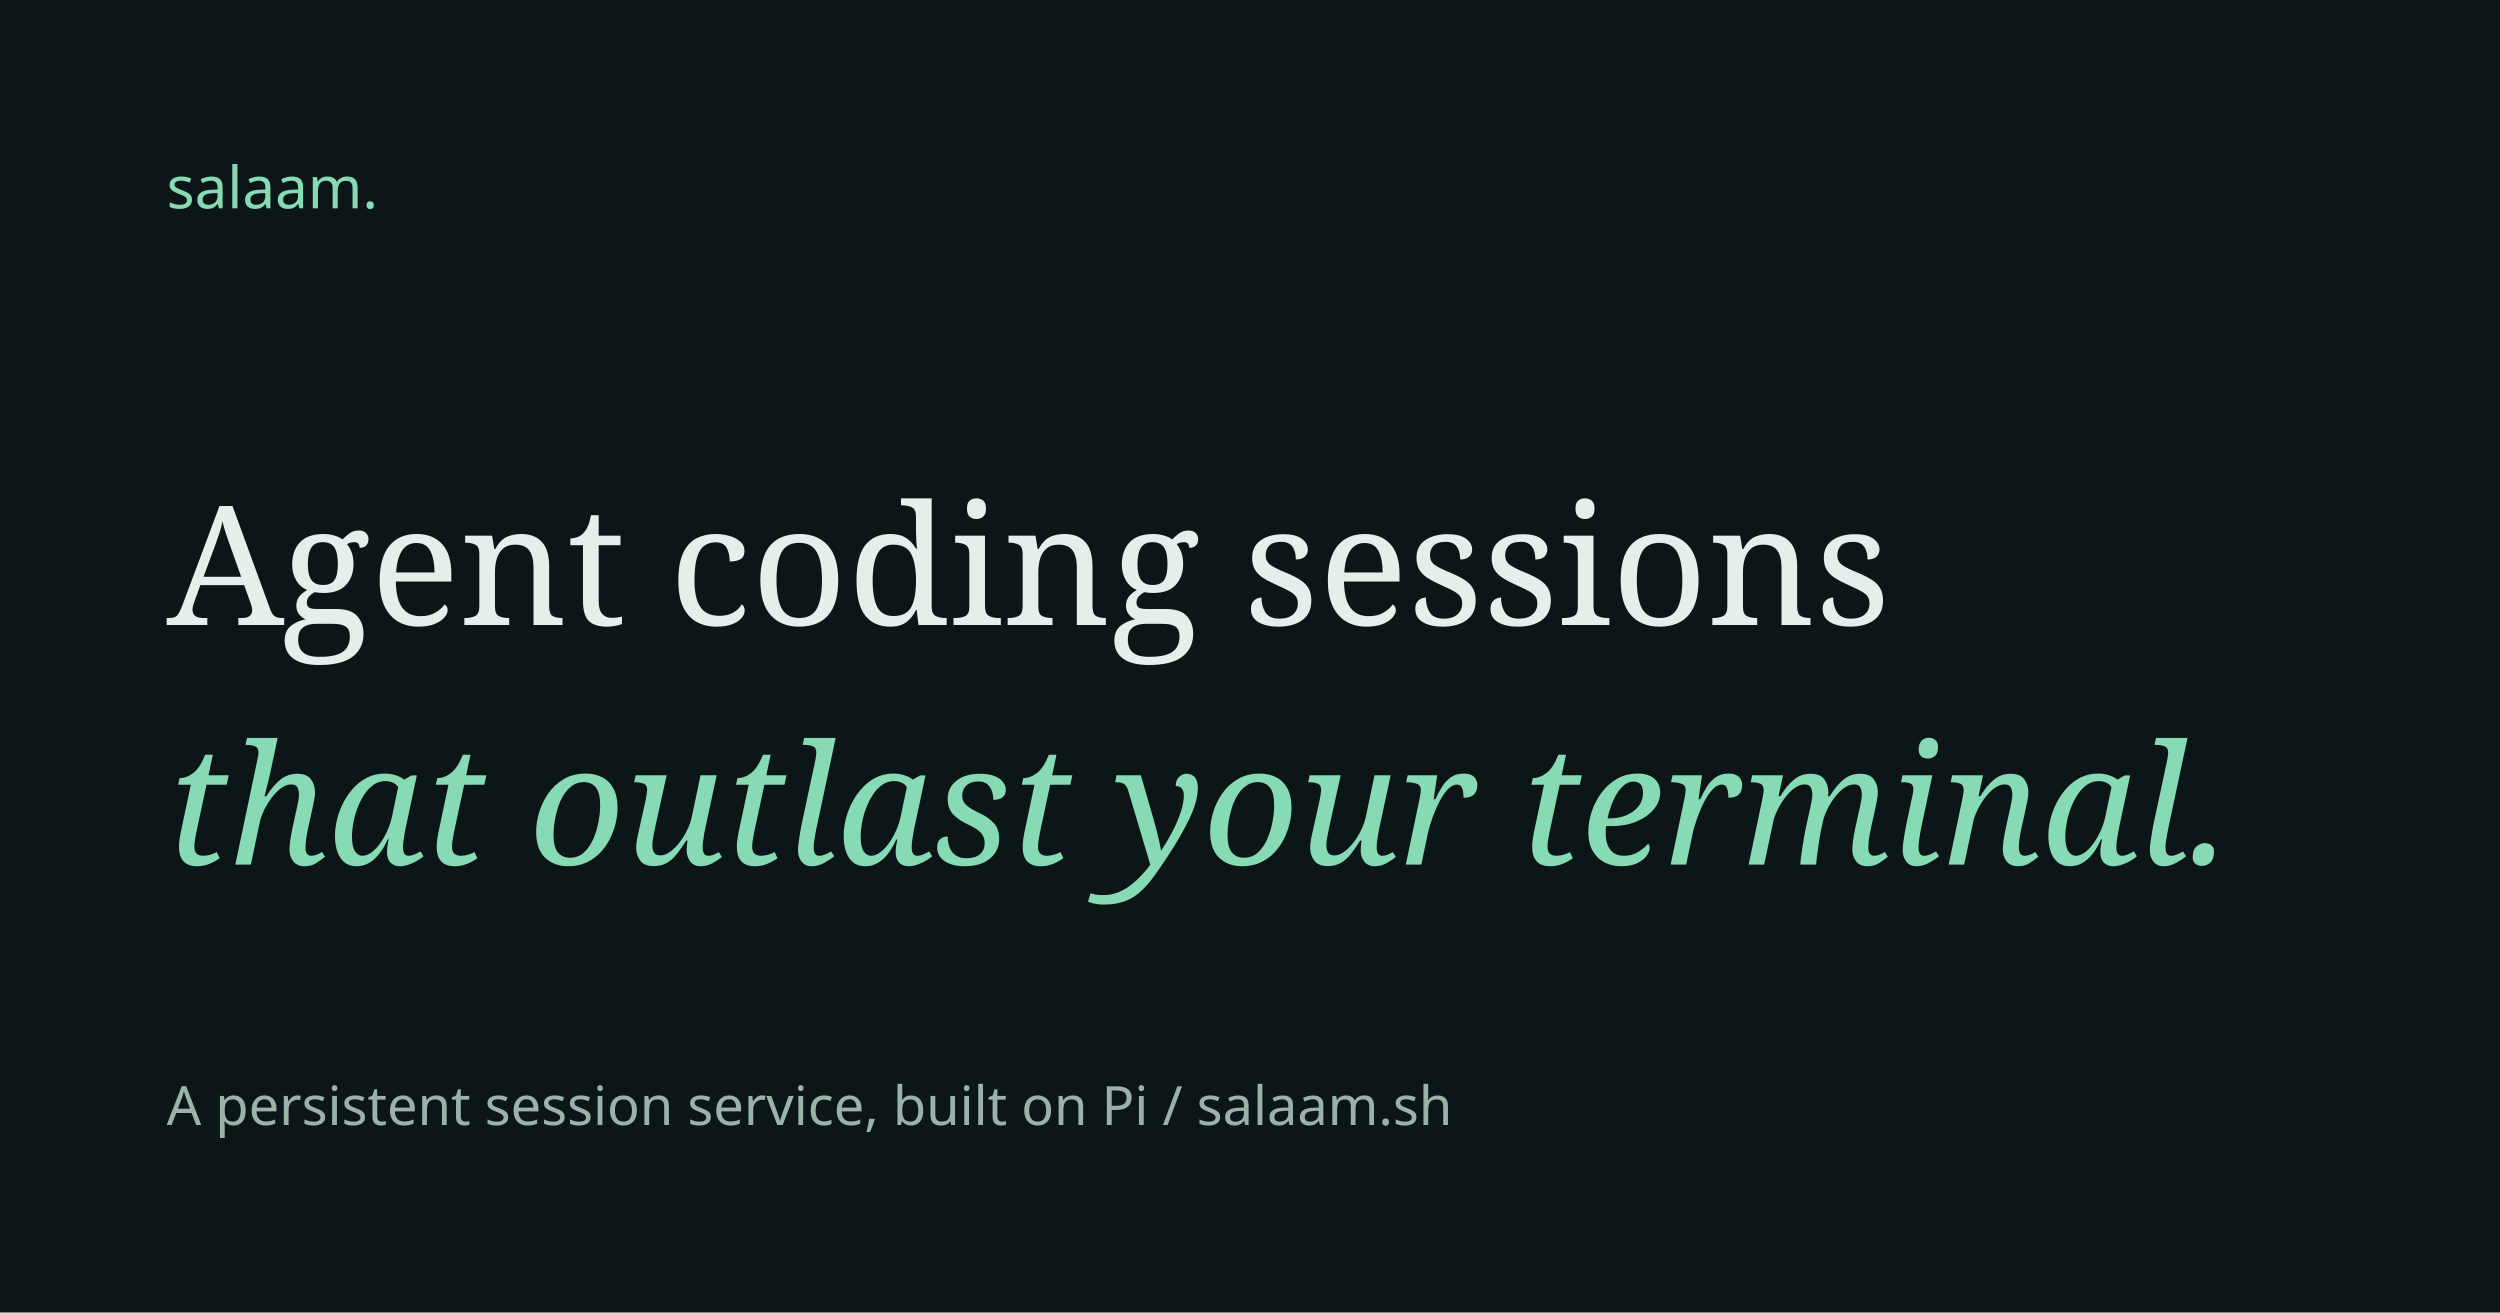
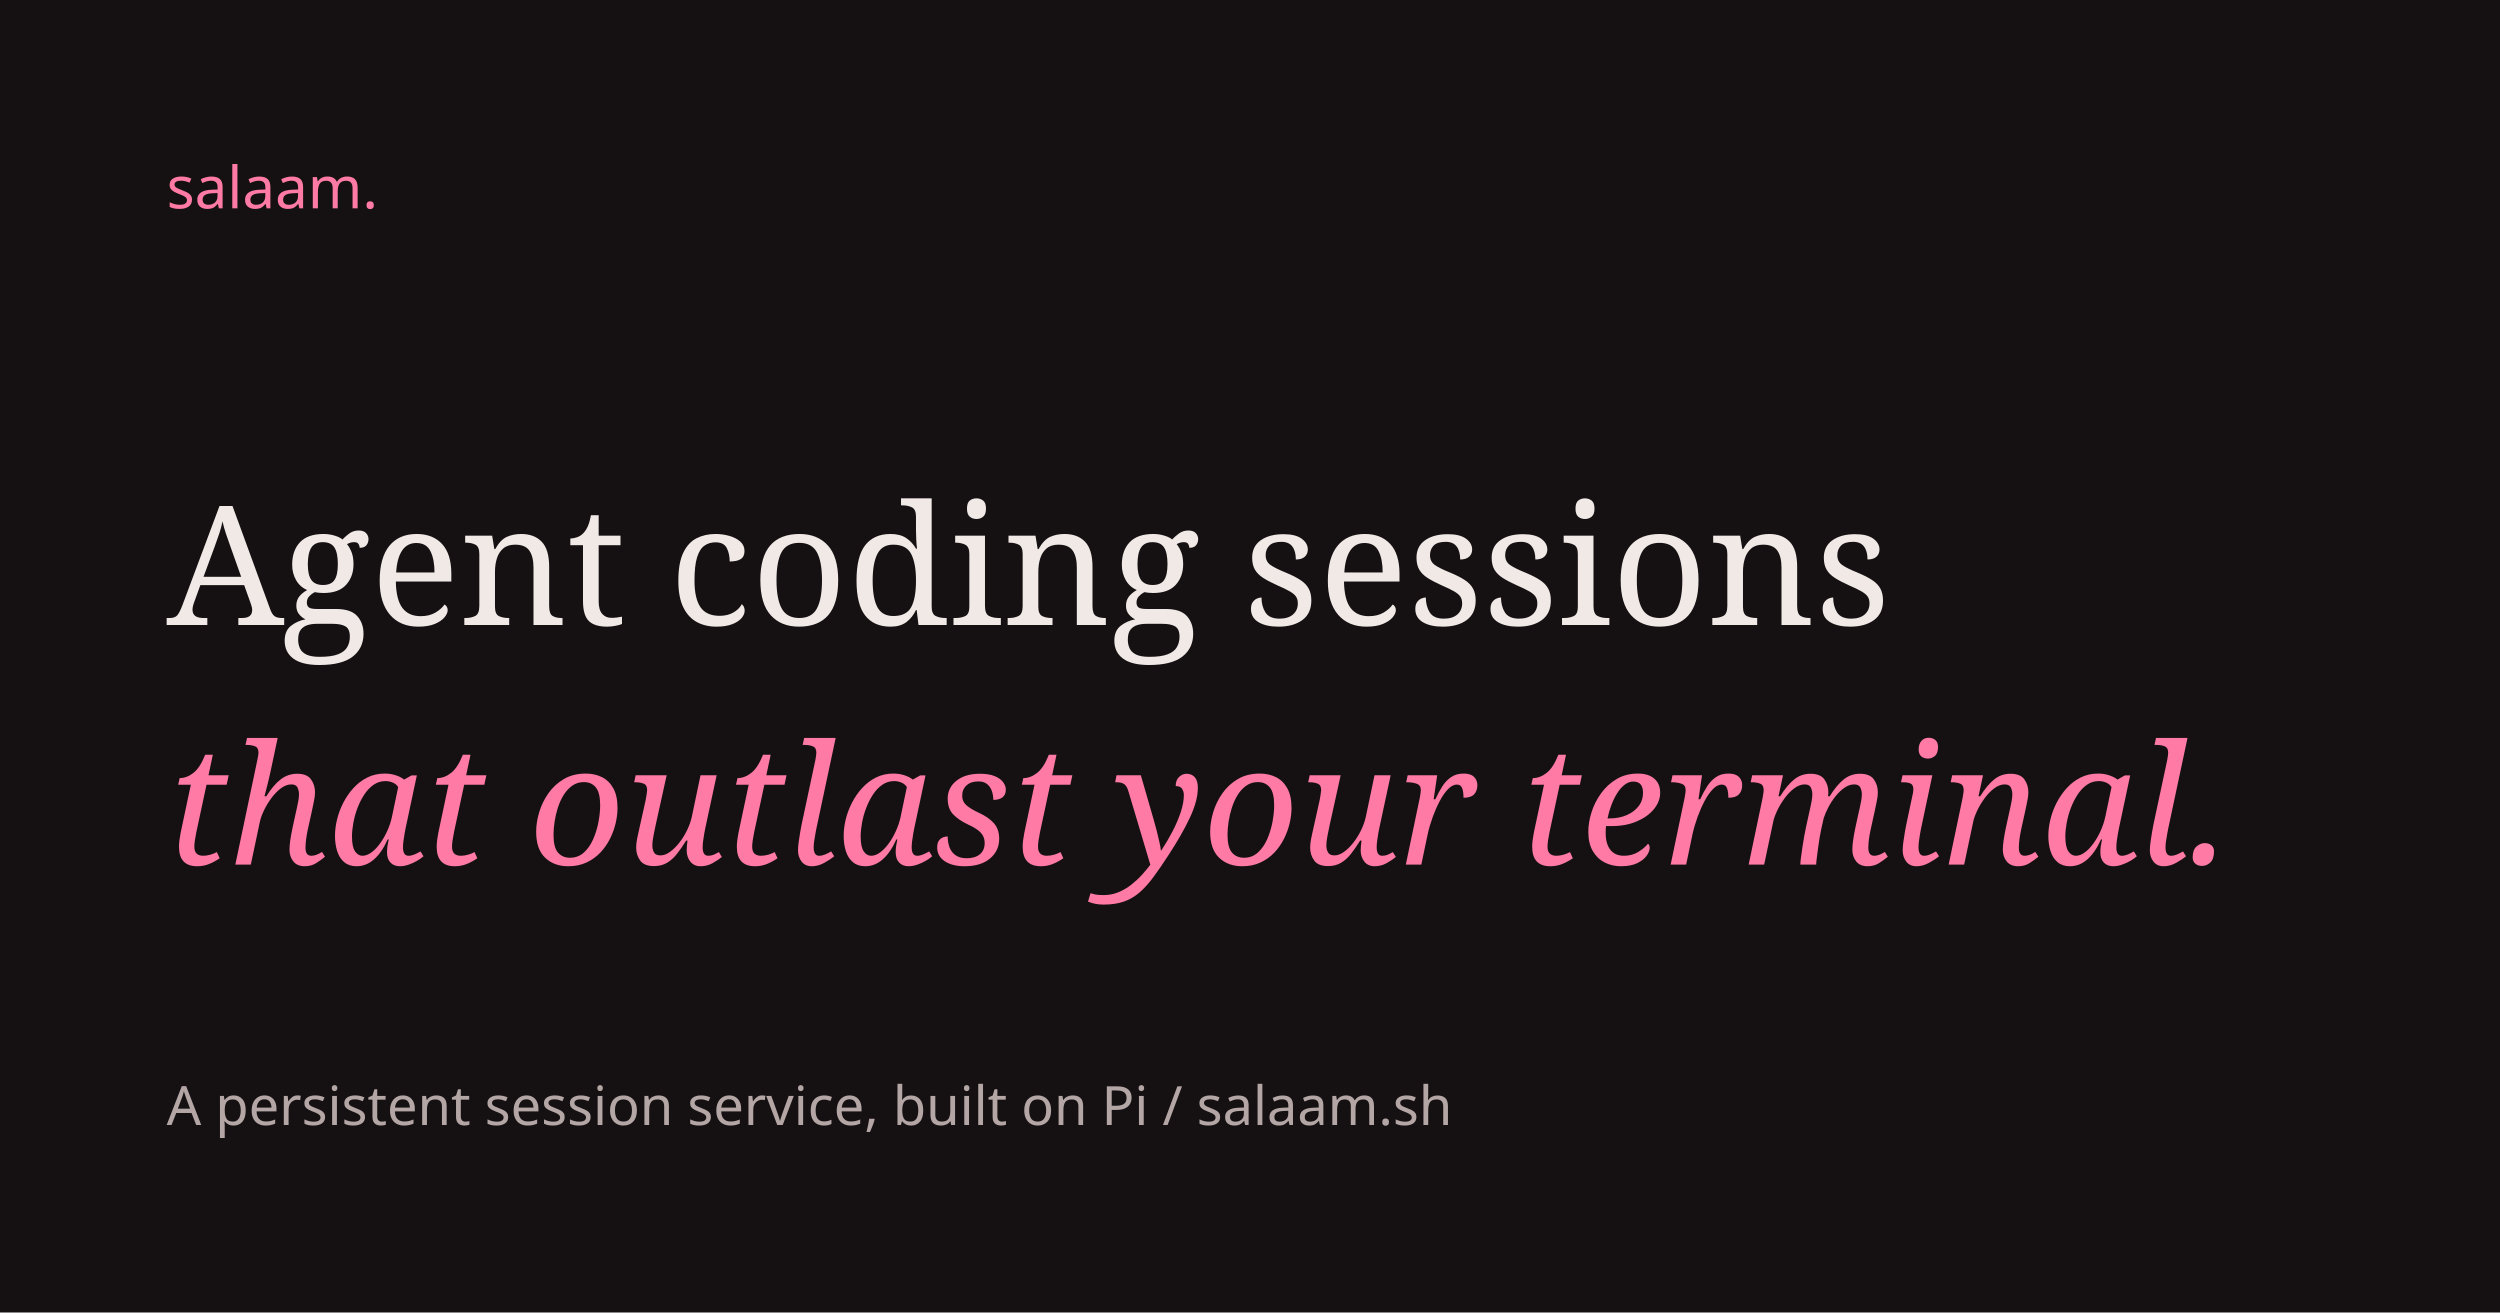
<svg xmlns="http://www.w3.org/2000/svg" width="1200" height="630" viewBox="0 0 1200 630">
-   <rect width="1200" height="630" fill="#0c1618" />
-   <text x="80" y="100" fill="#86dbb5" font-family="sans-serif" font-size="28">salaam.</text>
-   <text x="80" y="300" fill="#e5eee9" font-family="Georgia,serif" font-size="80">Agent coding sessions</text>
-   <text x="80" y="415" fill="#86dbb5" font-family="Georgia,serif" font-style="italic" font-size="80">that outlast your terminal.</text>
-   <text x="80" y="540" fill="#9bb2a9" font-family="sans-serif" font-size="26">A persistent session service, built on Pi  /  salaam.sh</text>
+   <rect width="1200" height="630" fill="#151113" />
+   <text x="80" y="100" fill="#ff7aa5" font-family="sans-serif" font-size="28">salaam.</text>
+   <text x="80" y="300" fill="#f1e9e6" font-family="Georgia,serif" font-size="80">Agent coding sessions</text>
+   <text x="80" y="415" fill="#ff7aa5" font-family="Georgia,serif" font-style="italic" font-size="80">that outlast your terminal.</text>
+   <text x="80" y="540" fill="#b4a6a5" font-family="sans-serif" font-size="26">A persistent session service, built on Pi  /  salaam.sh</text>
</svg>
